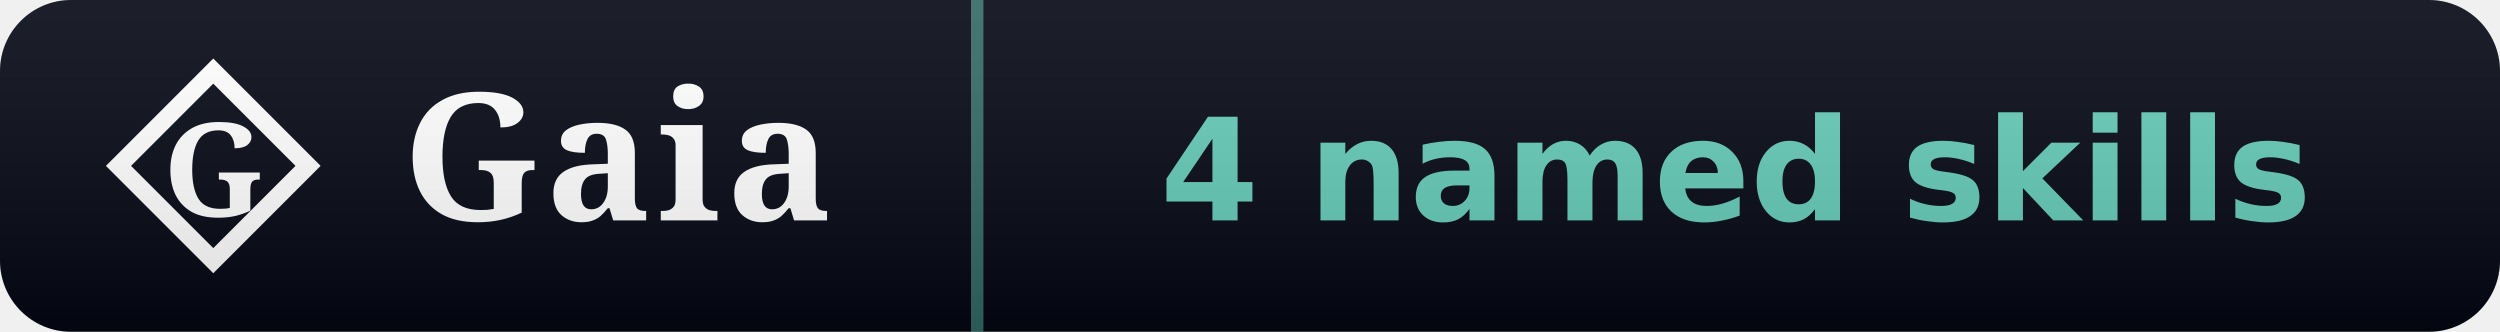
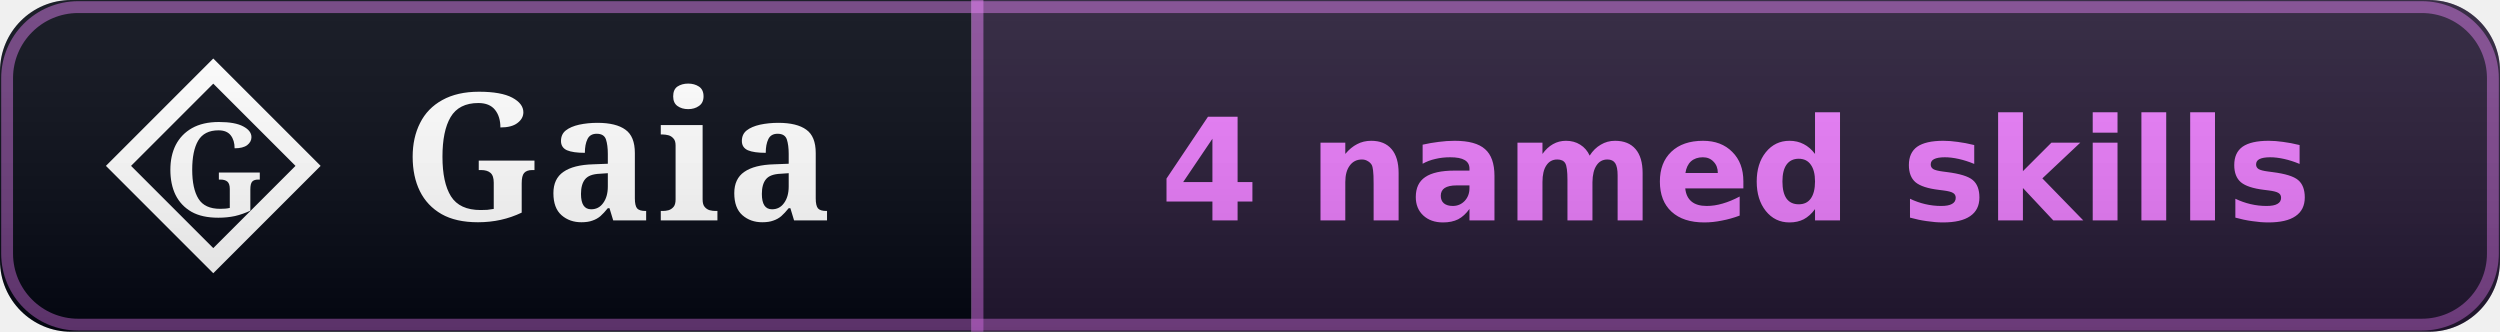
<svg xmlns="http://www.w3.org/2000/svg" width="211" height="28" viewBox="0 0 211 28" role="img" aria-label="Gaia: 4 named skills">
  <linearGradient id="sh" x2="0" y2="100%">
    <stop offset="0" stop-color="#fff" stop-opacity=".10" />
    <stop offset="1" stop-opacity=".14" />
  </linearGradient>
  <clipPath id="rc">
    <rect width="211" height="28" rx="6" fill="#fff" />
  </clipPath>
  <g clip-path="url(#rc)">
    <rect width="82" height="28" fill="#030712" />
    <rect x="82.0" width="129.0" height="28" fill="#030712" />
-     <rect x="82.0" width="1" height="28" fill="rgba(99,202,183,0.5)" />
+     <rect x="82.0" width="129.0" height="28" fill="rgba(232,121,249,0.14)" />
+     <rect x="82.0" width="1" height="28" fill="rgba(232,121,249,0.5)" />
    <path d="M 18 6 L 26 14 L 18 22 L 10 14 Z" fill="none" stroke="#ffffff" stroke-width="1.5" stroke-linejoin="miter" />
    <text x="18" y="14" font-family="EB Garamond, Georgia, serif" font-weight="600" font-size="11" fill="#ffffff" text-anchor="middle" dominant-baseline="central">G</text>
    <text x="34" y="18.6" font-family="EB Garamond, Georgia, serif" font-size="15" font-weight="600" fill="#fff" letter-spacing="0.5">Gaia</text>
-     <text x="146.5" y="18.6" font-family="Verdana,DejaVu Sans,sans-serif" font-size="12" font-weight="700" text-anchor="middle" fill="#63cab7">4 named skills</text>
+     <text x="146.5" y="18.6" font-family="Verdana,DejaVu Sans,sans-serif" font-size="12" font-weight="700" text-anchor="middle" fill="#e879f9">4 named skills</text>
+     <rect x="0.6" y="0.6" width="209.8" height="26.8" fill="none" stroke="rgba(232,121,249,0.45)" stroke-width="1" rx="6" />
    <rect width="211" height="28" fill="url(#sh)" />
  </g>
</svg>
